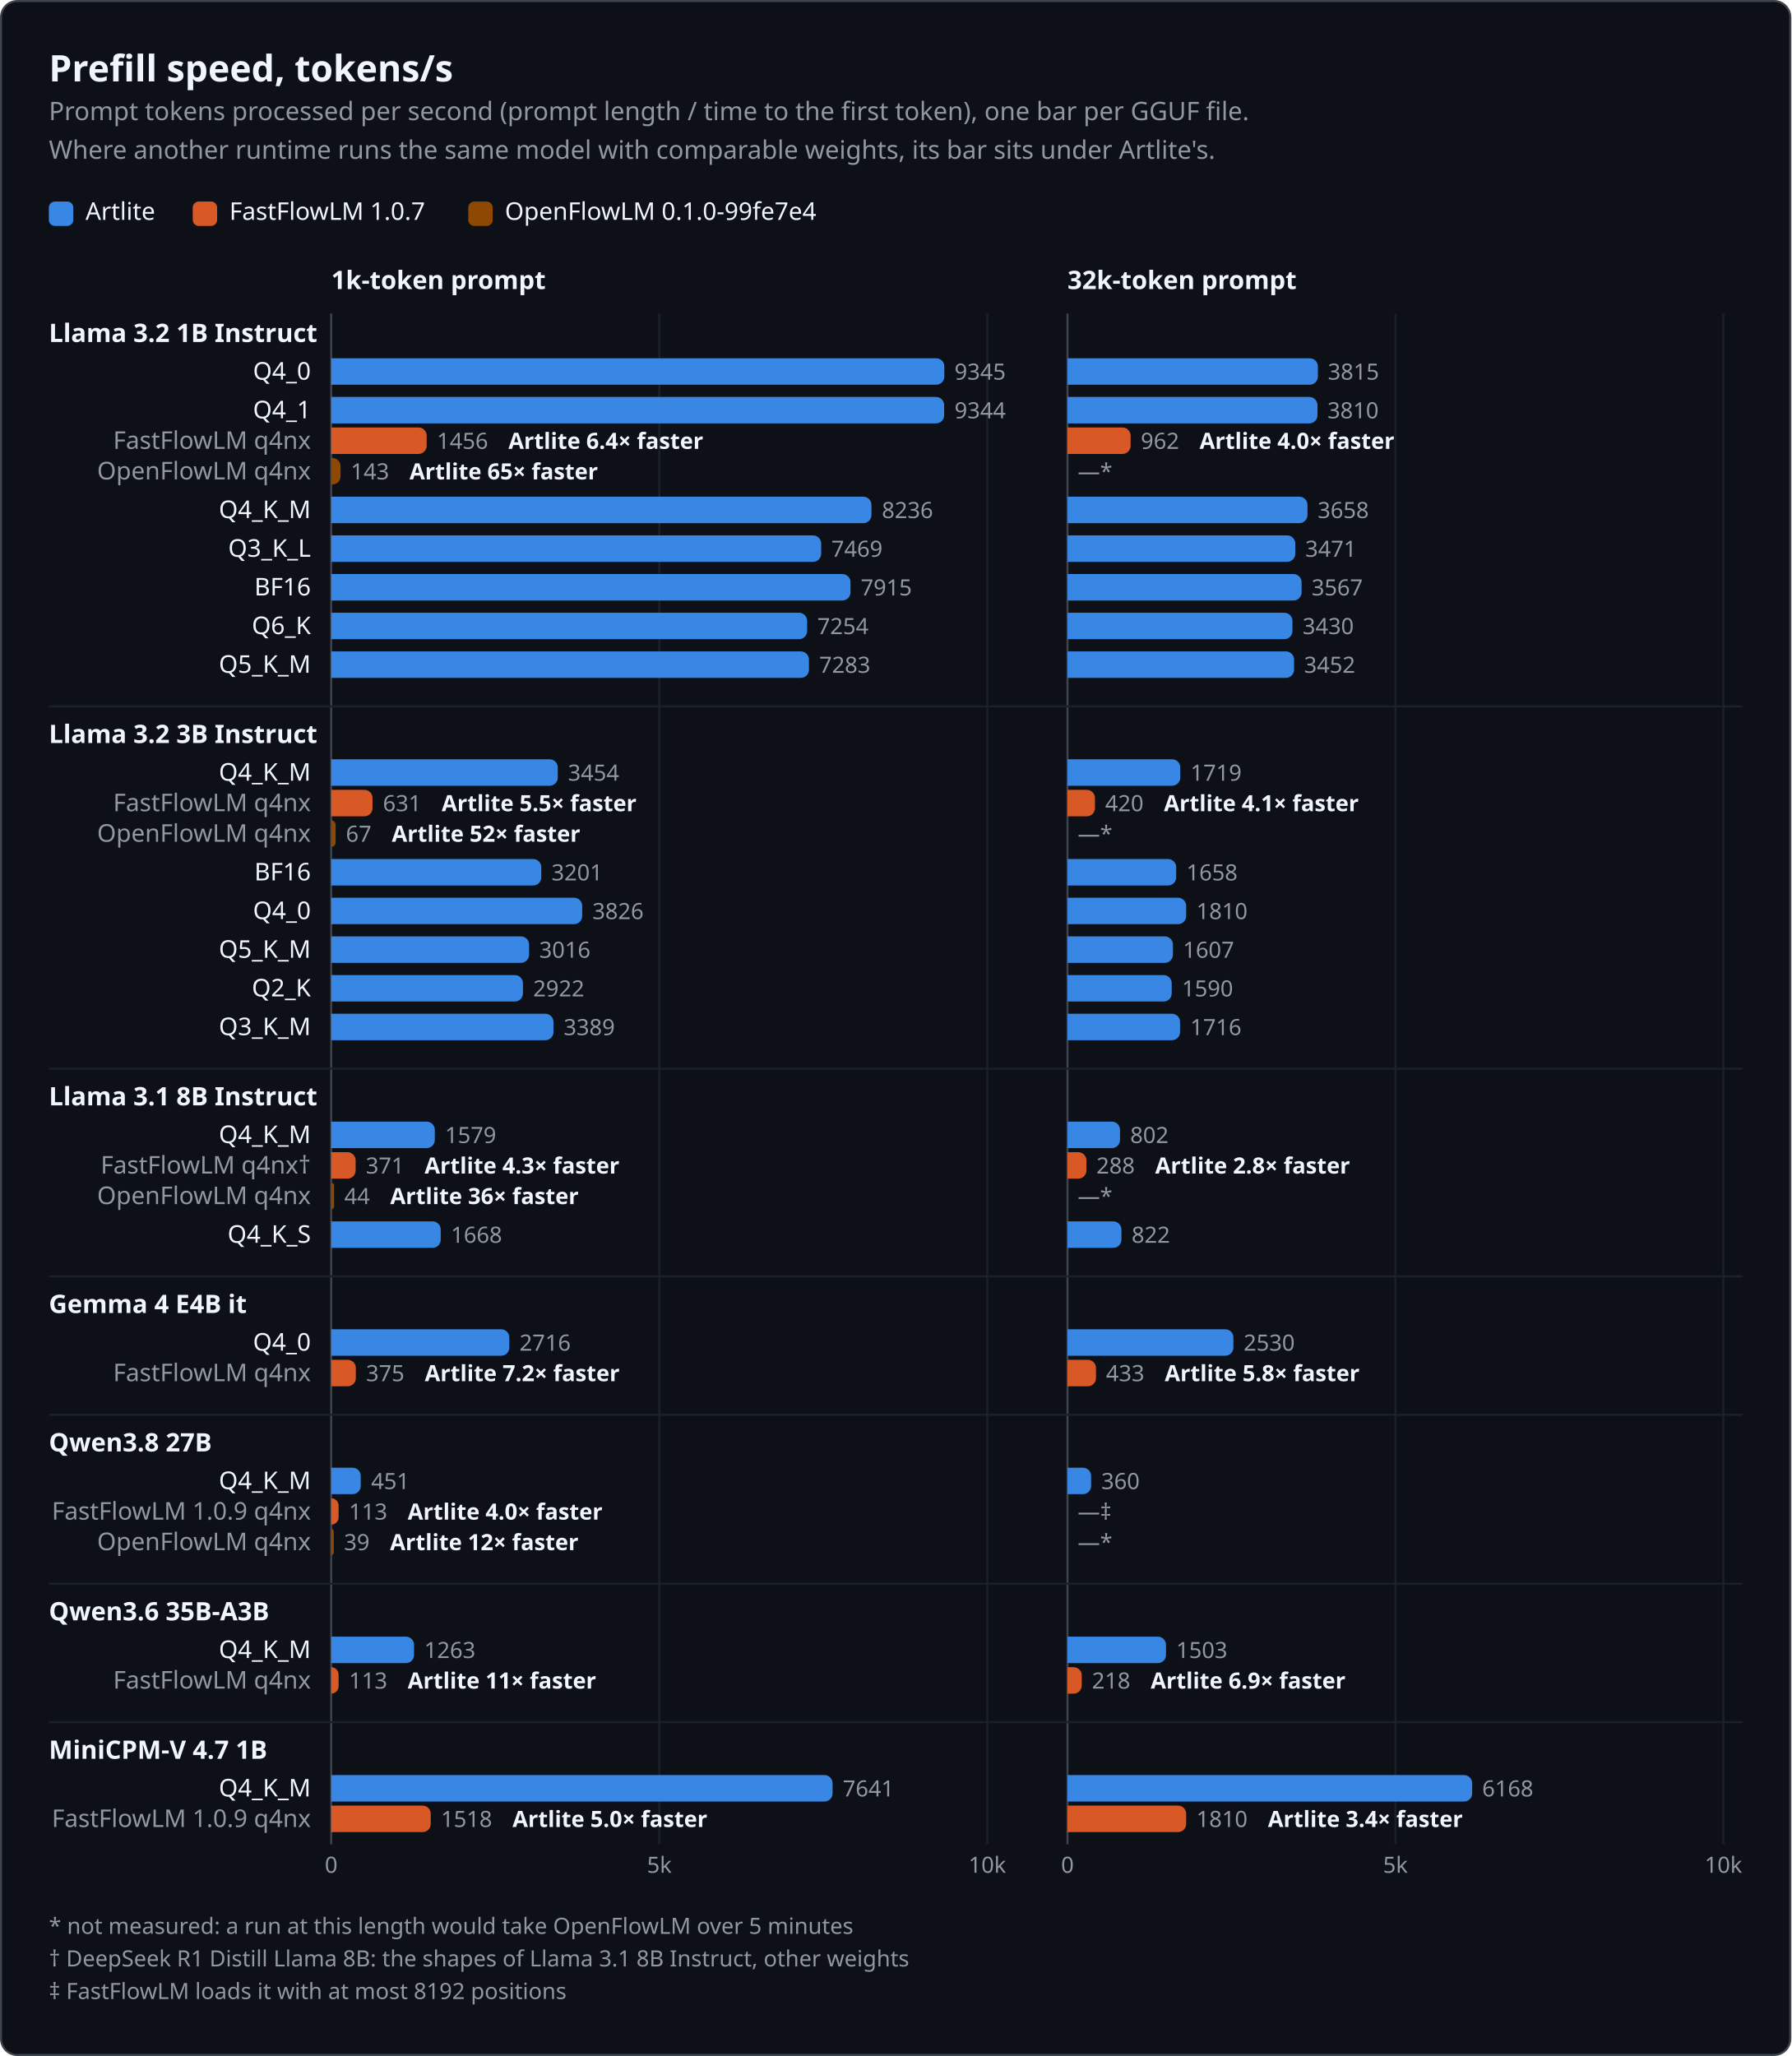
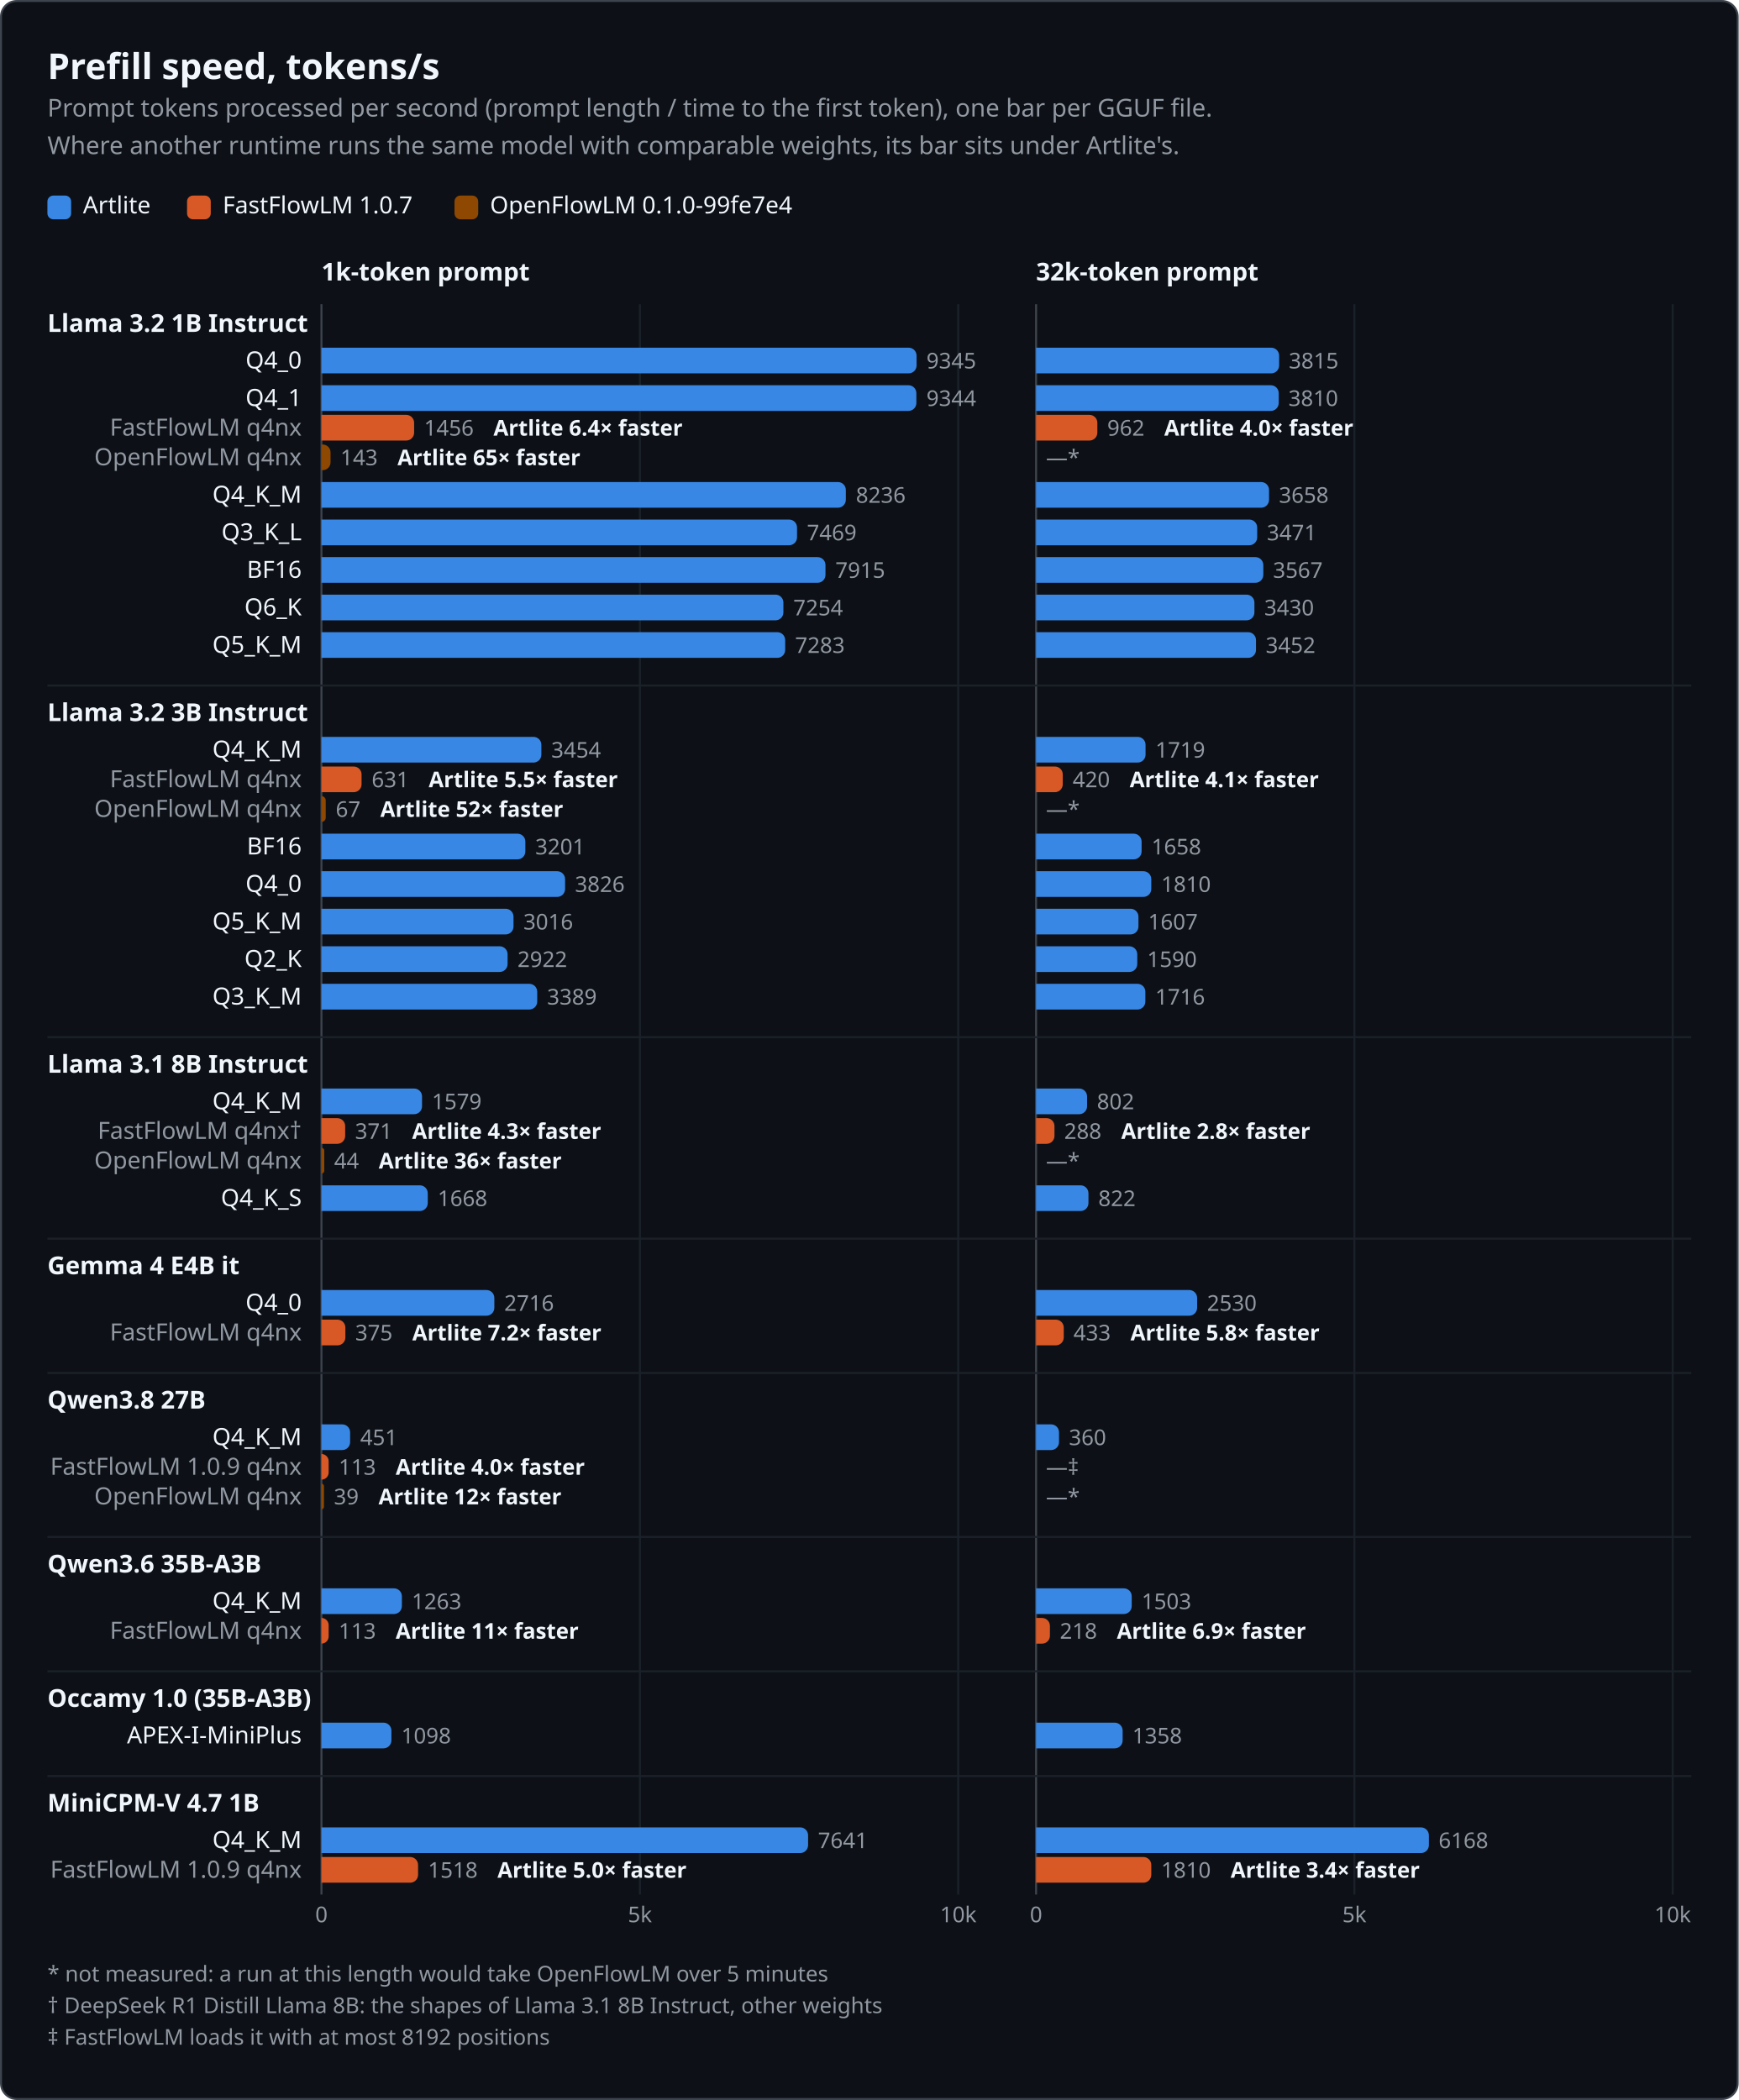
- <svg xmlns="http://www.w3.org/2000/svg" width="880" height="1010" viewBox="0 0 880 1010" role="img" aria-labelledby="t d">
+ <svg xmlns="http://www.w3.org/2000/svg" width="880" height="1063" viewBox="0 0 880 1063" role="img" aria-labelledby="t d">
  <style>text{font-family:-apple-system, BlinkMacSystemFont, "Segoe UI", "Noto Sans", Helvetica, Arial, sans-serif;font-size:11px;fill:#9198a1;font-variant-numeric:tabular-nums}.title{font-size:18px;font-weight:600;fill:#f0f6fc}.sub{font-size:12.5px}.h{font-size:12.5px;font-weight:600;fill:#f0f6fc}.lbl{font-size:12px;fill:#f0f6fc}.lbl2{font-size:12px}.strong{font-weight:600;fill:#f0f6fc}.muted{fill:#6e7681}.small{font-size:10px}.halo{paint-order:stroke;stroke:#0d1117;stroke-width:3px;stroke-linejoin:round}.grid{stroke:#1b2129}.axis{stroke:#3d444d}.guide{stroke:#2d333b}.bracket{stroke:#9198a1;fill:none}.ft{fill:#1c5cab}.detail{font-size:12px;font-weight:400;fill:#9198a1}.tile{fill:#1b2129;stroke:#9198a1;stroke-width:1}.cut{stroke:#9198a1;stroke-width:.75;fill:none}.f0{fill:#3987e5}.l0{stroke:#3987e5;stroke-width:2;fill:none;stroke-linejoin:round;stroke-linecap:round}.d0{fill:#3987e5;stroke:#0d1117;stroke-width:1.5}.b0{fill:#3987e5;fill-opacity:.16}.f1{fill:#d95926}.l1{stroke:#d95926;stroke-width:2;fill:none;stroke-linejoin:round;stroke-linecap:round}.d1{fill:#d95926;stroke:#0d1117;stroke-width:1.5}.b1{fill:#d95926;fill-opacity:.16}.f2{fill:#199e70}.l2{stroke:#199e70;stroke-width:2;fill:none;stroke-linejoin:round;stroke-linecap:round}.d2{fill:#199e70;stroke:#0d1117;stroke-width:1.5}.b2{fill:#199e70;fill-opacity:.16}.f3{fill:#8f4801}.l3{stroke:#8f4801;stroke-width:2;fill:none;stroke-linejoin:round;stroke-linecap:round}.d3{fill:#8f4801;stroke:#0d1117;stroke-width:1.5}.b3{fill:#8f4801;fill-opacity:.16}</style>
-   <rect x="0.5" y="0.5" width="879" height="1009" rx="8" fill="#0d1117" stroke="#3d444d" />
+   <rect x="0.5" y="0.5" width="879" height="1062" rx="8" fill="#0d1117" stroke="#3d444d" />
  <text x="24.0" y="40.0" class="title">Prefill speed, tokens/s</text>
  <text x="24.0" y="59.0" class="sub">Prompt tokens processed per second (prompt length / time to the first token), one bar per GGUF file.</text>
  <text x="24.0" y="78.0" class="sub">Where another runtime runs the same model with comparable weights, its bar sits under Artlite's.</text>
  <rect x="24" y="99" width="12" height="12" rx="3" class="f0" />
  <text x="42.0" y="108.0" class="lbl">Artlite</text>
  <rect x="94.672" y="99" width="12" height="12" rx="3" class="f1" />
  <text x="112.7" y="108.0" class="lbl">FastFlowLM 1.0.7</text>
  <rect x="230.036" y="99" width="12" height="12" rx="3" class="f3" />
  <text x="248.0" y="108.0" class="lbl">OpenFlowLM 0.1.0-99fe7e4</text>
  <text x="162.7" y="142.0" class="h">1k-token prompt</text>
  <text x="524.4" y="142.0" class="h">32k-token prompt</text>
-   <line x1="162.7" y1="154.0" x2="162.7" y2="906.0" class="axis" />
-   <text x="162.7" y="920.0" text-anchor="middle">0</text>
-   <line x1="323.9" y1="154.0" x2="323.9" y2="906.0" class="grid" />
-   <text x="323.9" y="920.0" text-anchor="middle">5k</text>
-   <line x1="485.0" y1="154.0" x2="485.0" y2="906.0" class="grid" />
-   <text x="485.0" y="920.0" text-anchor="middle">10k</text>
-   <line x1="524.4" y1="154.0" x2="524.4" y2="906.0" class="axis" />
-   <text x="524.4" y="920.0" text-anchor="middle">0</text>
-   <line x1="685.5" y1="154.0" x2="685.5" y2="906.0" class="grid" />
-   <text x="685.5" y="920.0" text-anchor="middle">5k</text>
-   <line x1="846.6" y1="154.0" x2="846.6" y2="906.0" class="grid" />
-   <text x="846.6" y="920.0" text-anchor="middle">10k</text>
+   <line x1="162.7" y1="154.0" x2="162.7" y2="959.0" class="axis" />
+   <text x="162.7" y="973.0" text-anchor="middle">0</text>
+   <line x1="323.9" y1="154.0" x2="323.9" y2="959.0" class="grid" />
+   <text x="323.9" y="973.0" text-anchor="middle">5k</text>
+   <line x1="485.0" y1="154.0" x2="485.0" y2="959.0" class="grid" />
+   <text x="485.0" y="973.0" text-anchor="middle">10k</text>
+   <line x1="524.4" y1="154.0" x2="524.4" y2="959.0" class="axis" />
+   <text x="524.4" y="973.0" text-anchor="middle">0</text>
+   <line x1="685.5" y1="154.0" x2="685.5" y2="959.0" class="grid" />
+   <text x="685.5" y="973.0" text-anchor="middle">5k</text>
+   <line x1="846.6" y1="154.0" x2="846.6" y2="959.0" class="grid" />
+   <text x="846.6" y="973.0" text-anchor="middle">10k</text>
  <text x="24" y="168.0" class="h">Llama 3.2 1B Instruct</text>
  <text x="152.7" y="186.5" text-anchor="end" class="lbl">Q4_0</text>
  <path d="M162.7,176.0h297.2a4.0,4.0 0 0 1 4.0,4.0v5.0a4.0,4.0 0 0 1 -4.0,4.0h-297.2z" class="f0" />
  <text x="468.9" y="186.5">9345</text>
  <path d="M524.4,176.0h119.0a4.0,4.0 0 0 1 4.0,4.0v5.0a4.0,4.0 0 0 1 -4.0,4.0h-119.0z" class="f0" />
  <text x="652.3" y="186.5">3815</text>
  <text x="152.7" y="205.5" text-anchor="end" class="lbl">Q4_1</text>
  <path d="M162.7,195.0h297.1a4.0,4.0 0 0 1 4.0,4.0v5.0a4.0,4.0 0 0 1 -4.0,4.0h-297.1z" class="f0" />
  <text x="468.9" y="205.5">9344</text>
  <path d="M524.4,195.0h118.8a4.0,4.0 0 0 1 4.0,4.0v5.0a4.0,4.0 0 0 1 -4.0,4.0h-118.8z" class="f0" />
  <text x="652.1" y="205.5">3810</text>
  <text x="152.7" y="220.5" text-anchor="end" class="lbl2">FastFlowLM q4nx</text>
  <path d="M162.7,210.0h42.9a4.0,4.0 0 0 1 4.0,4.0v5.0a4.0,4.0 0 0 1 -4.0,4.0h-42.9z" class="f1" />
  <text x="214.6" y="220.5">1456<tspan dx="10" class="strong">Artlite 6.4× faster</tspan>
  </text>
  <path d="M524.4,210.0h27.0a4.0,4.0 0 0 1 4.0,4.0v5.0a4.0,4.0 0 0 1 -4.0,4.0h-27.0z" class="f1" />
  <text x="560.4" y="220.5">962<tspan dx="10" class="strong">Artlite 4.0× faster</tspan>
  </text>
  <text x="152.7" y="235.5" text-anchor="end" class="lbl2">OpenFlowLM q4nx</text>
  <path d="M162.7,225.0h0.6a4.0,4.0 0 0 1 4.0,4.0v5.0a4.0,4.0 0 0 1 -4.0,4.0h-0.6z" class="f3" />
  <text x="172.3" y="235.5">143<tspan dx="10" class="strong">Artlite 65× faster</tspan>
  </text>
  <text x="529.4" y="235.5">—*</text>
  <text x="152.7" y="254.5" text-anchor="end" class="lbl">Q4_K_M</text>
  <path d="M162.7,244.0h261.4a4.0,4.0 0 0 1 4.0,4.0v5.0a4.0,4.0 0 0 1 -4.0,4.0h-261.4z" class="f0" />
  <text x="433.2" y="254.5">8236</text>
  <path d="M524.4,244.0h113.9a4.0,4.0 0 0 1 4.0,4.0v5.0a4.0,4.0 0 0 1 -4.0,4.0h-113.9z" class="f0" />
  <text x="647.3" y="254.5">3658</text>
  <text x="152.7" y="273.5" text-anchor="end" class="lbl">Q3_K_L</text>
  <path d="M162.7,263.0h236.7a4.0,4.0 0 0 1 4.0,4.0v5.0a4.0,4.0 0 0 1 -4.0,4.0h-236.7z" class="f0" />
  <text x="408.4" y="273.5">7469</text>
  <path d="M524.4,263.0h107.9a4.0,4.0 0 0 1 4.0,4.0v5.0a4.0,4.0 0 0 1 -4.0,4.0h-107.9z" class="f0" />
  <text x="641.2" y="273.5">3471</text>
  <text x="152.7" y="292.5" text-anchor="end" class="lbl">BF16</text>
  <path d="M162.7,282.0h251.1a4.0,4.0 0 0 1 4.0,4.0v5.0a4.0,4.0 0 0 1 -4.0,4.0h-251.1z" class="f0" />
  <text x="422.8" y="292.5">7915</text>
  <path d="M524.4,282.0h111.0a4.0,4.0 0 0 1 4.0,4.0v5.0a4.0,4.0 0 0 1 -4.0,4.0h-111.0z" class="f0" />
  <text x="644.3" y="292.5">3567</text>
  <text x="152.7" y="311.5" text-anchor="end" class="lbl">Q6_K</text>
  <path d="M162.7,301.0h229.8a4.0,4.0 0 0 1 4.0,4.0v5.0a4.0,4.0 0 0 1 -4.0,4.0h-229.8z" class="f0" />
  <text x="401.5" y="311.5">7254</text>
  <path d="M524.4,301.0h106.5a4.0,4.0 0 0 1 4.0,4.0v5.0a4.0,4.0 0 0 1 -4.0,4.0h-106.5z" class="f0" />
  <text x="639.9" y="311.5">3430</text>
  <text x="152.7" y="330.5" text-anchor="end" class="lbl">Q5_K_M</text>
  <path d="M162.7,320.0h230.7a4.0,4.0 0 0 1 4.0,4.0v5.0a4.0,4.0 0 0 1 -4.0,4.0h-230.7z" class="f0" />
  <text x="402.4" y="330.5">7283</text>
  <path d="M524.4,320.0h107.3a4.0,4.0 0 0 1 4.0,4.0v5.0a4.0,4.0 0 0 1 -4.0,4.0h-107.3z" class="f0" />
  <text x="640.6" y="330.5">3452</text>
  <line x1="24" y1="347.0" x2="856" y2="347.0" class="grid" />
  <text x="24" y="365.0" class="h">Llama 3.2 3B Instruct</text>
  <text x="152.7" y="383.5" text-anchor="end" class="lbl">Q4_K_M</text>
  <path d="M162.7,373.0h107.3a4.0,4.0 0 0 1 4.0,4.0v5.0a4.0,4.0 0 0 1 -4.0,4.0h-107.3z" class="f0" />
  <text x="279.0" y="383.5">3454</text>
  <path d="M524.4,373.0h51.4a4.0,4.0 0 0 1 4.0,4.0v5.0a4.0,4.0 0 0 1 -4.0,4.0h-51.4z" class="f0" />
  <text x="584.8" y="383.5">1719</text>
  <text x="152.7" y="398.5" text-anchor="end" class="lbl2">FastFlowLM q4nx</text>
  <path d="M162.7,388.0h16.3a4.0,4.0 0 0 1 4.0,4.0v5.0a4.0,4.0 0 0 1 -4.0,4.0h-16.3z" class="f1" />
  <text x="188.1" y="398.5">631<tspan dx="10" class="strong">Artlite 5.5× faster</tspan>
  </text>
  <path d="M524.4,388.0h9.5a4.0,4.0 0 0 1 4.0,4.0v5.0a4.0,4.0 0 0 1 -4.0,4.0h-9.5z" class="f1" />
  <text x="542.9" y="398.5">420<tspan dx="10" class="strong">Artlite 4.1× faster</tspan>
  </text>
  <text x="152.7" y="413.5" text-anchor="end" class="lbl2">OpenFlowLM q4nx</text>
  <path d="M162.7,403.0h0.0a2.159,2.159 0 0 1 2.159,2.159v8.7a2.159,2.159 0 0 1 -2.159,2.159h0.0z" class="f3" />
  <text x="169.9" y="413.5">67<tspan dx="10" class="strong">Artlite 52× faster</tspan>
  </text>
  <text x="529.4" y="413.5">—*</text>
  <text x="152.7" y="432.5" text-anchor="end" class="lbl">BF16</text>
  <path d="M162.7,422.0h99.2a4.0,4.0 0 0 1 4.0,4.0v5.0a4.0,4.0 0 0 1 -4.0,4.0h-99.2z" class="f0" />
  <text x="270.9" y="432.5">3201</text>
  <path d="M524.4,422.0h49.4a4.0,4.0 0 0 1 4.0,4.0v5.0a4.0,4.0 0 0 1 -4.0,4.0h-49.4z" class="f0" />
  <text x="582.8" y="432.5">1658</text>
  <text x="152.7" y="451.5" text-anchor="end" class="lbl">Q4_0</text>
  <path d="M162.7,441.0h119.3a4.0,4.0 0 0 1 4.0,4.0v5.0a4.0,4.0 0 0 1 -4.0,4.0h-119.3z" class="f0" />
  <text x="291.0" y="451.5">3826</text>
  <path d="M524.4,441.0h54.3a4.0,4.0 0 0 1 4.0,4.0v5.0a4.0,4.0 0 0 1 -4.0,4.0h-54.3z" class="f0" />
  <text x="587.7" y="451.5">1810</text>
  <text x="152.7" y="470.5" text-anchor="end" class="lbl">Q5_K_M</text>
  <path d="M162.7,460.0h93.2a4.0,4.0 0 0 1 4.0,4.0v5.0a4.0,4.0 0 0 1 -4.0,4.0h-93.2z" class="f0" />
  <text x="264.9" y="470.5">3016</text>
  <path d="M524.4,460.0h47.8a4.0,4.0 0 0 1 4.0,4.0v5.0a4.0,4.0 0 0 1 -4.0,4.0h-47.8z" class="f0" />
  <text x="581.1" y="470.5">1607</text>
  <text x="152.7" y="489.5" text-anchor="end" class="lbl">Q2_K</text>
  <path d="M162.7,479.0h90.2a4.0,4.0 0 0 1 4.0,4.0v5.0a4.0,4.0 0 0 1 -4.0,4.0h-90.2z" class="f0" />
  <text x="261.9" y="489.5">2922</text>
  <path d="M524.4,479.0h47.2a4.0,4.0 0 0 1 4.0,4.0v5.0a4.0,4.0 0 0 1 -4.0,4.0h-47.2z" class="f0" />
  <text x="580.6" y="489.5">1590</text>
  <text x="152.7" y="508.5" text-anchor="end" class="lbl">Q3_K_M</text>
  <path d="M162.7,498.0h105.2a4.0,4.0 0 0 1 4.0,4.0v5.0a4.0,4.0 0 0 1 -4.0,4.0h-105.2z" class="f0" />
  <text x="276.9" y="508.5">3389</text>
  <path d="M524.4,498.0h51.3a4.0,4.0 0 0 1 4.0,4.0v5.0a4.0,4.0 0 0 1 -4.0,4.0h-51.3z" class="f0" />
  <text x="584.7" y="508.5">1716</text>
  <line x1="24" y1="525.0" x2="856" y2="525.0" class="grid" />
  <text x="24" y="543.0" class="h">Llama 3.1 8B Instruct</text>
  <text x="152.7" y="561.5" text-anchor="end" class="lbl">Q4_K_M</text>
  <path d="M162.7,551.0h46.9a4.0,4.0 0 0 1 4.0,4.0v5.0a4.0,4.0 0 0 1 -4.0,4.0h-46.9z" class="f0" />
  <text x="218.6" y="561.5">1579</text>
  <path d="M524.4,551.0h21.8a4.0,4.0 0 0 1 4.0,4.0v5.0a4.0,4.0 0 0 1 -4.0,4.0h-21.8z" class="f0" />
  <text x="555.2" y="561.5">802</text>
  <text x="152.7" y="576.5" text-anchor="end" class="lbl2">FastFlowLM q4nx†</text>
  <path d="M162.7,566.0h8.0a4.0,4.0 0 0 1 4.0,4.0v5.0a4.0,4.0 0 0 1 -4.0,4.0h-8.0z" class="f1" />
  <text x="179.7" y="576.5">371<tspan dx="10" class="strong">Artlite 4.3× faster</tspan>
  </text>
  <path d="M524.4,566.0h5.3a4.0,4.0 0 0 1 4.0,4.0v5.0a4.0,4.0 0 0 1 -4.0,4.0h-5.3z" class="f1" />
  <text x="538.6" y="576.5">288<tspan dx="10" class="strong">Artlite 2.8× faster</tspan>
  </text>
  <text x="152.7" y="591.5" text-anchor="end" class="lbl2">OpenFlowLM q4nx</text>
  <path d="M162.7,581.0h0.0a1.418,1.418 0 0 1 1.418,1.418v10.2a1.418,1.418 0 0 1 -1.418,1.418h0.0z" class="f3" />
  <text x="169.1" y="591.5">44<tspan dx="10" class="strong">Artlite 36× faster</tspan>
  </text>
  <text x="529.4" y="591.5">—*</text>
  <text x="152.7" y="610.5" text-anchor="end" class="lbl">Q4_K_S</text>
  <path d="M162.7,600.0h49.8a4.0,4.0 0 0 1 4.0,4.0v5.0a4.0,4.0 0 0 1 -4.0,4.0h-49.8z" class="f0" />
  <text x="221.5" y="610.5">1668</text>
  <path d="M524.4,600.0h22.5a4.0,4.0 0 0 1 4.0,4.0v5.0a4.0,4.0 0 0 1 -4.0,4.0h-22.5z" class="f0" />
  <text x="555.9" y="610.5">822</text>
  <line x1="24" y1="627.0" x2="856" y2="627.0" class="grid" />
  <text x="24" y="645.0" class="h">Gemma 4 E4B it</text>
  <text x="152.7" y="663.5" text-anchor="end" class="lbl">Q4_0</text>
  <path d="M162.7,653.0h83.5a4.0,4.0 0 0 1 4.0,4.0v5.0a4.0,4.0 0 0 1 -4.0,4.0h-83.5z" class="f0" />
  <text x="255.2" y="663.5">2716</text>
  <path d="M524.4,653.0h77.5a4.0,4.0 0 0 1 4.0,4.0v5.0a4.0,4.0 0 0 1 -4.0,4.0h-77.5z" class="f0" />
  <text x="610.9" y="663.5">2530</text>
  <text x="152.7" y="678.5" text-anchor="end" class="lbl2">FastFlowLM q4nx</text>
  <path d="M162.7,668.0h8.1a4.0,4.0 0 0 1 4.0,4.0v5.0a4.0,4.0 0 0 1 -4.0,4.0h-8.1z" class="f1" />
  <text x="179.8" y="678.5">375<tspan dx="10" class="strong">Artlite 7.2× faster</tspan>
  </text>
  <path d="M524.4,668.0h10.0a4.0,4.0 0 0 1 4.0,4.0v5.0a4.0,4.0 0 0 1 -4.0,4.0h-10.0z" class="f1" />
  <text x="543.3" y="678.5">433<tspan dx="10" class="strong">Artlite 5.8× faster</tspan>
  </text>
  <line x1="24" y1="695.0" x2="856" y2="695.0" class="grid" />
  <text x="24" y="713.0" class="h">Qwen3.8 27B</text>
  <text x="152.7" y="731.5" text-anchor="end" class="lbl">Q4_K_M</text>
  <path d="M162.7,721.0h10.5a4.0,4.0 0 0 1 4.0,4.0v5.0a4.0,4.0 0 0 1 -4.0,4.0h-10.5z" class="f0" />
  <text x="182.3" y="731.5">451</text>
  <path d="M524.4,721.0h7.6a4.0,4.0 0 0 1 4.0,4.0v5.0a4.0,4.0 0 0 1 -4.0,4.0h-7.6z" class="f0" />
  <text x="541.0" y="731.5">360</text>
  <text x="152.7" y="746.5" text-anchor="end" class="lbl2">FastFlowLM 1.0.9 q4nx</text>
  <path d="M162.7,736.0h0.0a3.642,3.642 0 0 1 3.642,3.642v5.7a3.642,3.642 0 0 1 -3.642,3.642h0.0z" class="f1" />
  <text x="171.4" y="746.5">113<tspan dx="10" class="strong">Artlite 4.0× faster</tspan>
  </text>
  <text x="529.4" y="746.5">—‡</text>
  <text x="152.7" y="761.5" text-anchor="end" class="lbl2">OpenFlowLM q4nx</text>
  <path d="M162.7,751.0h0.0a1.257,1.257 0 0 1 1.257,1.257v10.5a1.257,1.257 0 0 1 -1.257,1.257h0.0z" class="f3" />
  <text x="169.0" y="761.5">39<tspan dx="10" class="strong">Artlite 12× faster</tspan>
  </text>
  <text x="529.4" y="761.5">—*</text>
  <line x1="24" y1="778.0" x2="856" y2="778.0" class="grid" />
  <text x="24" y="796.0" class="h">Qwen3.6 35B-A3B</text>
  <text x="152.7" y="814.5" text-anchor="end" class="lbl">Q4_K_M</text>
  <path d="M162.7,804.0h36.7a4.0,4.0 0 0 1 4.0,4.0v5.0a4.0,4.0 0 0 1 -4.0,4.0h-36.7z" class="f0" />
  <text x="208.4" y="814.5">1263</text>
  <path d="M524.4,804.0h44.4a4.0,4.0 0 0 1 4.0,4.0v5.0a4.0,4.0 0 0 1 -4.0,4.0h-44.4z" class="f0" />
  <text x="577.8" y="814.5">1503</text>
  <text x="152.7" y="829.5" text-anchor="end" class="lbl2">FastFlowLM q4nx</text>
  <path d="M162.7,819.0h0.0a3.642,3.642 0 0 1 3.642,3.642v5.7a3.642,3.642 0 0 1 -3.642,3.642h0.0z" class="f1" />
  <text x="171.4" y="829.5">113<tspan dx="10" class="strong">Artlite 11× faster</tspan>
  </text>
  <path d="M524.4,819.0h3.0a4.0,4.0 0 0 1 4.0,4.0v5.0a4.0,4.0 0 0 1 -4.0,4.0h-3.0z" class="f1" />
  <text x="536.4" y="829.5">218<tspan dx="10" class="strong">Artlite 6.9× faster</tspan>
  </text>
  <line x1="24" y1="846.0" x2="856" y2="846.0" class="grid" />
-   <text x="24" y="864.0" class="h">MiniCPM-V 4.7 1B</text>
-   <text x="152.7" y="882.5" text-anchor="end" class="lbl">Q4_K_M</text>
-   <path d="M162.7,872.0h242.3a4.0,4.0 0 0 1 4.0,4.0v5.0a4.0,4.0 0 0 1 -4.0,4.0h-242.3z" class="f0" />
-   <text x="414.0" y="882.5">7641</text>
-   <path d="M524.4,872.0h194.8a4.0,4.0 0 0 1 4.0,4.0v5.0a4.0,4.0 0 0 1 -4.0,4.0h-194.8z" class="f0" />
-   <text x="728.1" y="882.5">6168</text>
-   <text x="152.7" y="897.5" text-anchor="end" class="lbl2">FastFlowLM 1.0.9 q4nx</text>
-   <path d="M162.7,887.0h44.9a4.0,4.0 0 0 1 4.0,4.0v5.0a4.0,4.0 0 0 1 -4.0,4.0h-44.9z" class="f1" />
-   <text x="216.6" y="897.5">1518<tspan dx="10" class="strong">Artlite 5.0× faster</tspan>
-   </text>
-   <path d="M524.4,887.0h54.3a4.0,4.0 0 0 1 4.0,4.0v5.0a4.0,4.0 0 0 1 -4.0,4.0h-54.3z" class="f1" />
-   <text x="587.7" y="897.5">1810<tspan dx="10" class="strong">Artlite 3.4× faster</tspan>
-   </text>
-   <text x="24.0" y="950.0">* not measured: a run at this length would take OpenFlowLM over 5 minutes</text>
-   <text x="24.0" y="966.0">† DeepSeek R1 Distill Llama 8B: the shapes of Llama 3.1 8B Instruct, other weights</text>
-   <text x="24.0" y="982.0">‡ FastFlowLM loads it with at most 8192 positions</text>
+   <text x="24" y="864.0" class="h">Occamy 1.0 (35B-A3B)</text>
+   <text x="152.7" y="882.5" text-anchor="end" class="lbl">APEX-I-MiniPlus</text>
+   <path d="M162.7,872.0h31.4a4.0,4.0 0 0 1 4.0,4.0v5.0a4.0,4.0 0 0 1 -4.0,4.0h-31.4z" class="f0" />
+   <text x="203.1" y="882.5">1098</text>
+   <path d="M524.4,872.0h39.8a4.0,4.0 0 0 1 4.0,4.0v5.0a4.0,4.0 0 0 1 -4.0,4.0h-39.8z" class="f0" />
+   <text x="573.1" y="882.5">1358</text>
+   <line x1="24" y1="899.0" x2="856" y2="899.0" class="grid" />
+   <text x="24" y="917.0" class="h">MiniCPM-V 4.7 1B</text>
+   <text x="152.7" y="935.5" text-anchor="end" class="lbl">Q4_K_M</text>
+   <path d="M162.7,925.0h242.3a4.0,4.0 0 0 1 4.0,4.0v5.0a4.0,4.0 0 0 1 -4.0,4.0h-242.3z" class="f0" />
+   <text x="414.0" y="935.5">7641</text>
+   <path d="M524.4,925.0h194.8a4.0,4.0 0 0 1 4.0,4.0v5.0a4.0,4.0 0 0 1 -4.0,4.0h-194.8z" class="f0" />
+   <text x="728.1" y="935.5">6168</text>
+   <text x="152.7" y="950.5" text-anchor="end" class="lbl2">FastFlowLM 1.0.9 q4nx</text>
+   <path d="M162.7,940.0h44.9a4.0,4.0 0 0 1 4.0,4.0v5.0a4.0,4.0 0 0 1 -4.0,4.0h-44.9z" class="f1" />
+   <text x="216.6" y="950.5">1518<tspan dx="10" class="strong">Artlite 5.0× faster</tspan>
+   </text>
+   <path d="M524.4,940.0h54.3a4.0,4.0 0 0 1 4.0,4.0v5.0a4.0,4.0 0 0 1 -4.0,4.0h-54.3z" class="f1" />
+   <text x="587.7" y="950.5">1810<tspan dx="10" class="strong">Artlite 3.4× faster</tspan>
+   </text>
+   <text x="24.0" y="1003.0">* not measured: a run at this length would take OpenFlowLM over 5 minutes</text>
+   <text x="24.0" y="1019.0">† DeepSeek R1 Distill Llama 8B: the shapes of Llama 3.1 8B Instruct, other weights</text>
+   <text x="24.0" y="1035.0">‡ FastFlowLM loads it with at most 8192 positions</text>
</svg>
